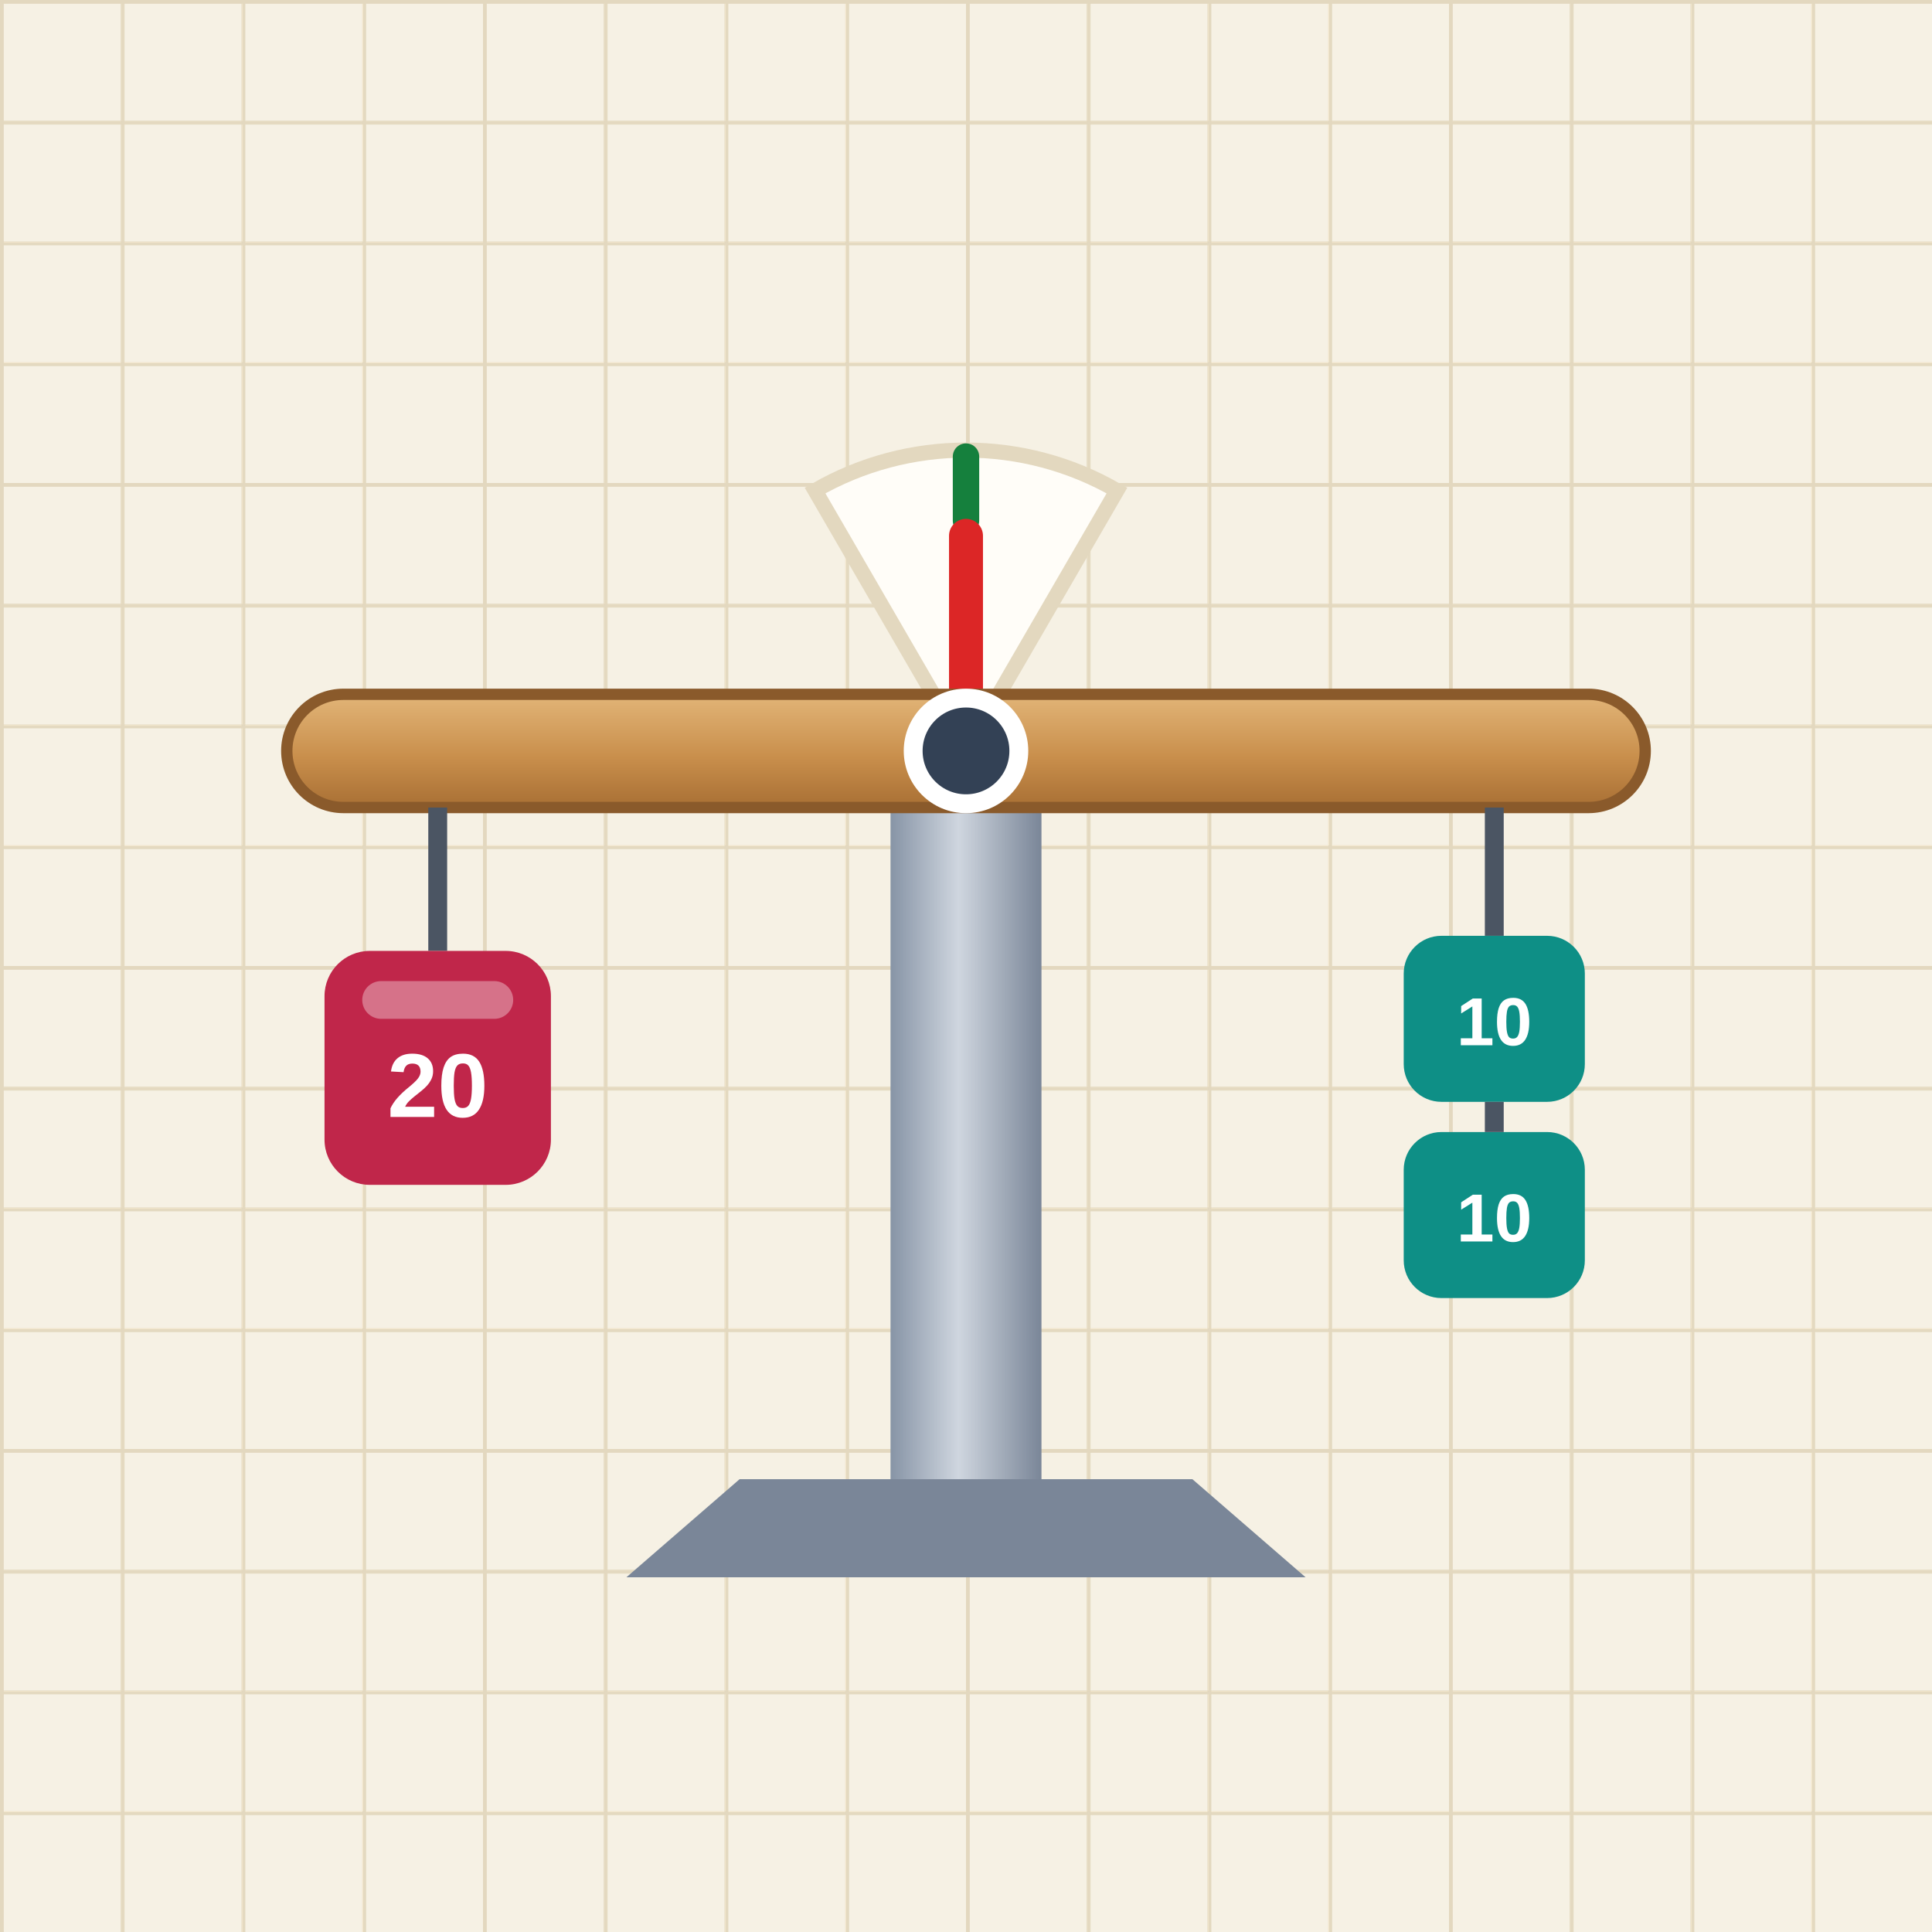
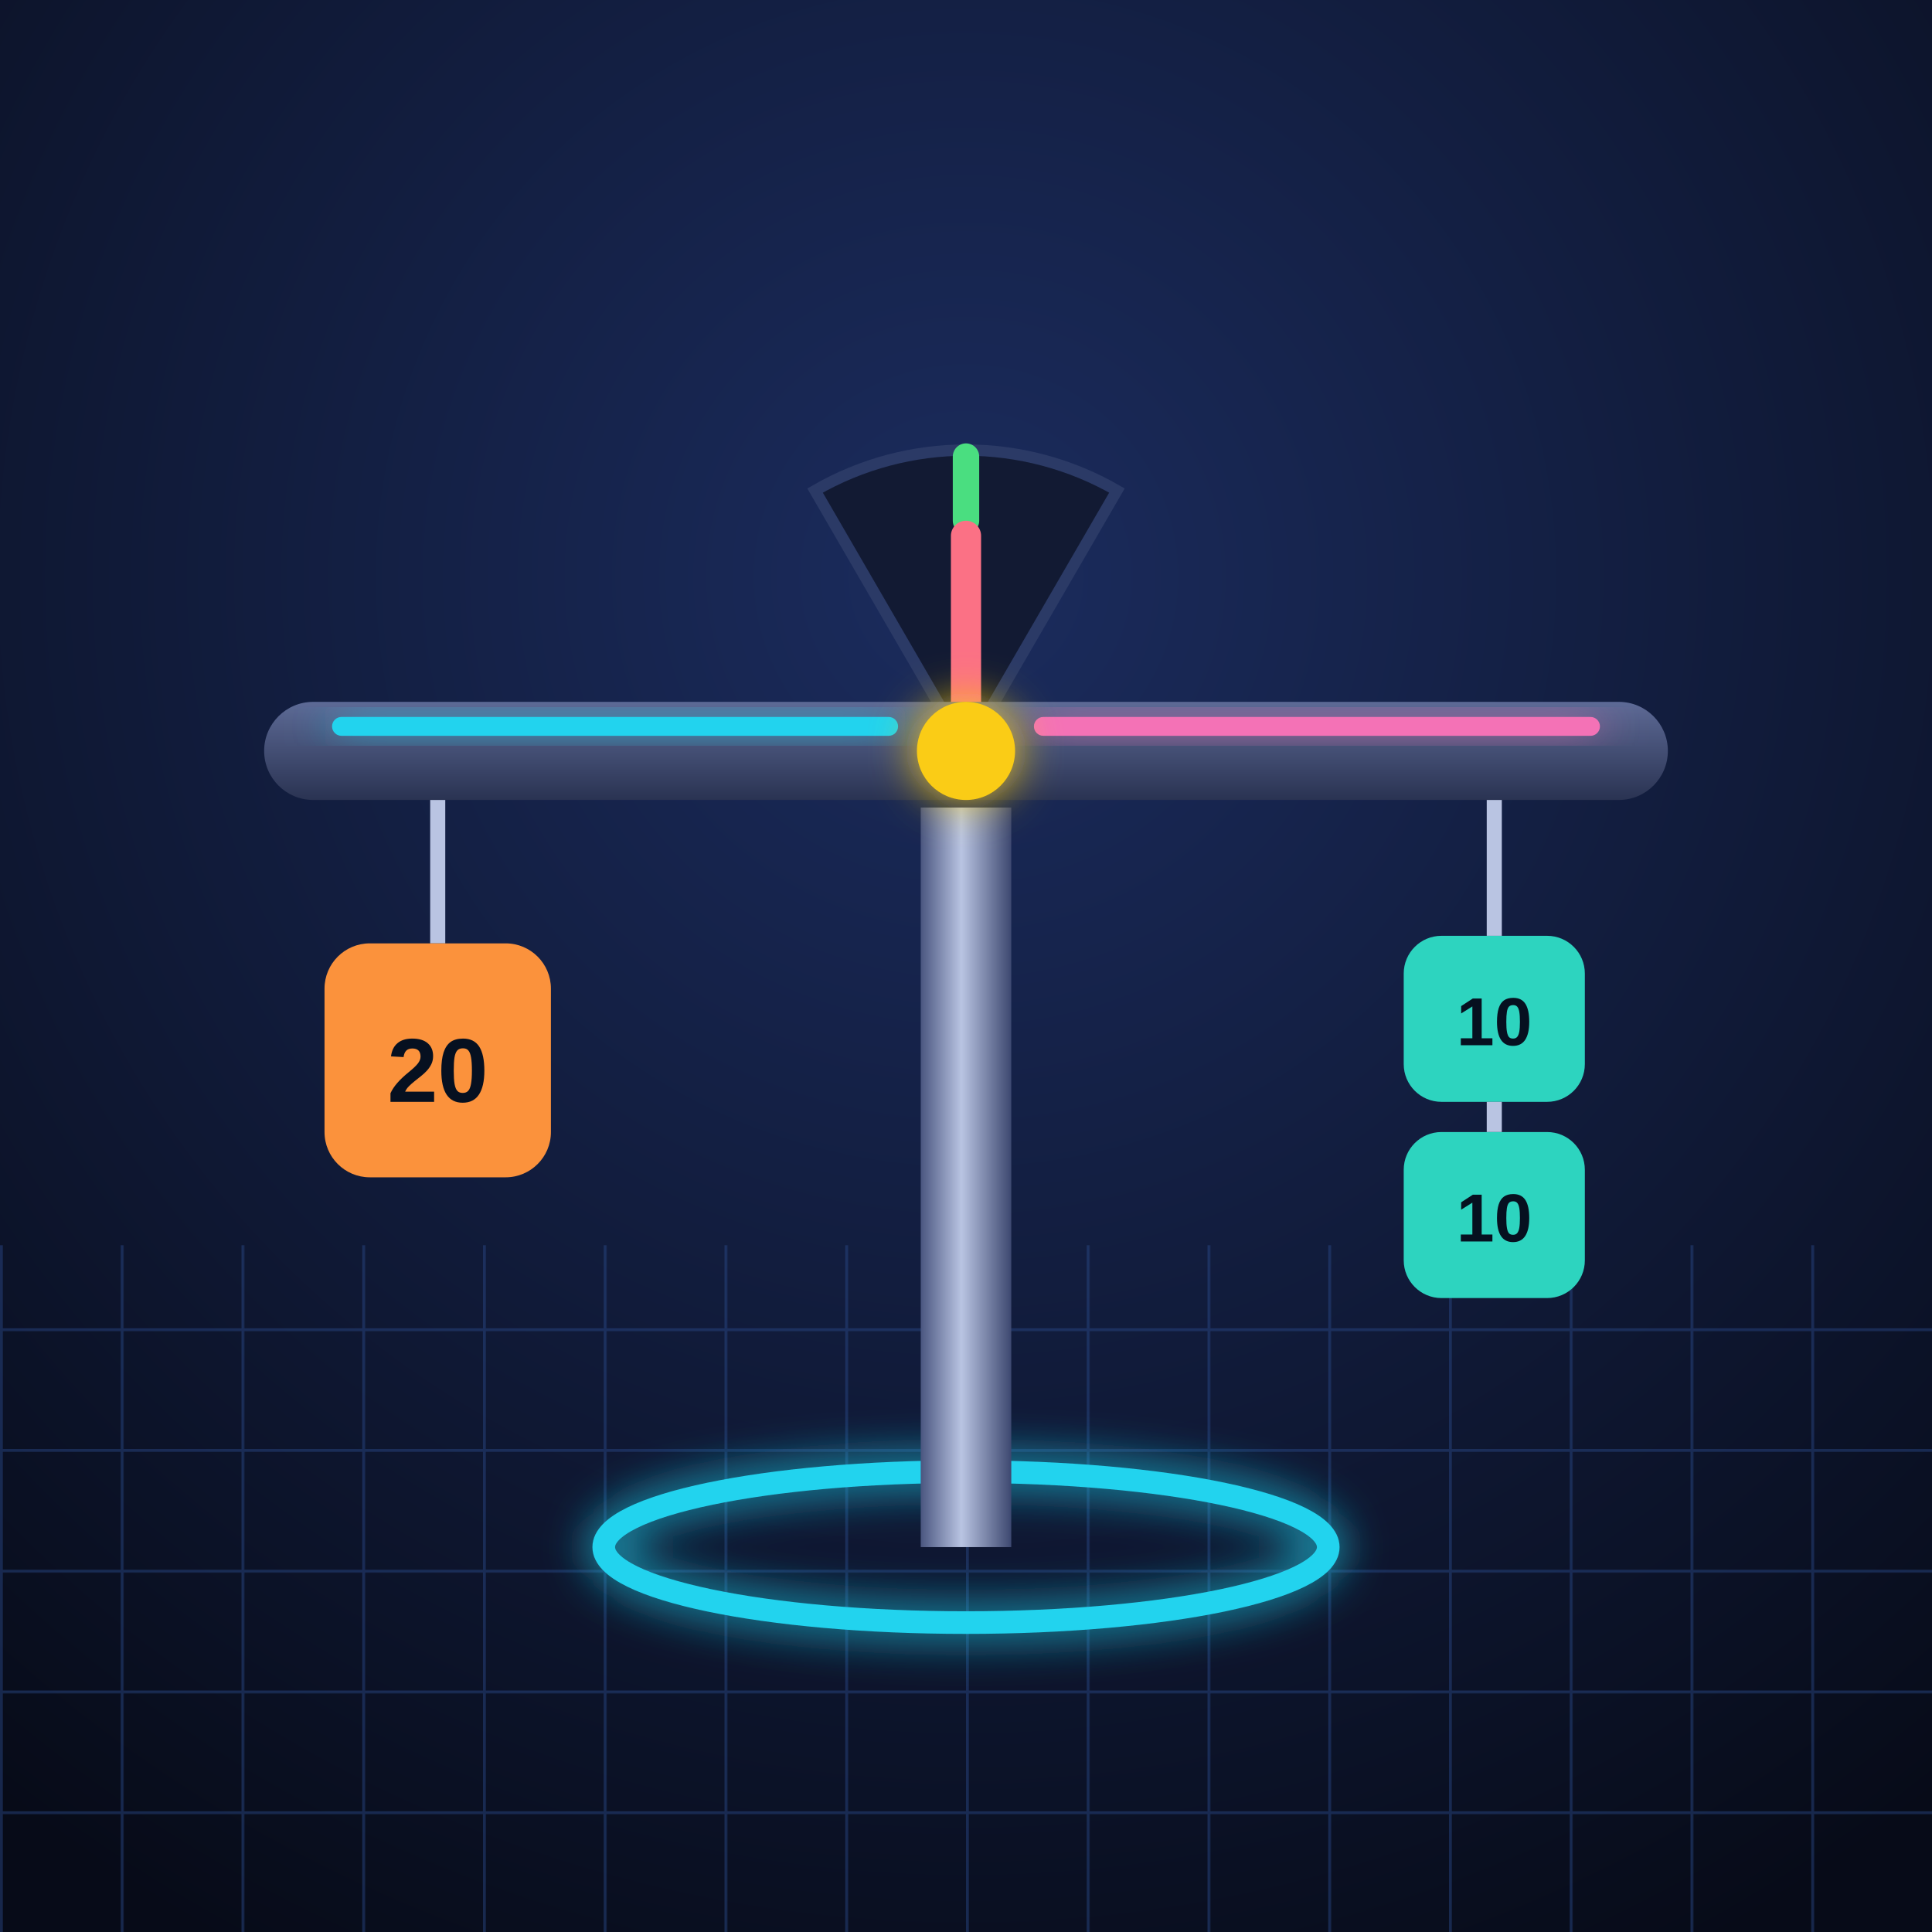
<svg xmlns="http://www.w3.org/2000/svg" viewBox="0 0 512 512">
  <defs>
-     <linearGradient id="wood" x1="0" y1="0" x2="0" y2="1">
-       <stop offset="0" stop-color="#e2b578" />
-       <stop offset=".55" stop-color="#c98f4c" />
-       <stop offset="1" stop-color="#a86f34" />
+     <radialGradient id="bg" cx="50%" cy="30%" r="80%">
+       <stop offset="0" stop-color="#1b2c5e" />
+       <stop offset="1" stop-color="#070b18" />
+     </radialGradient>
+     <linearGradient id="metal" x1="0" y1="0" x2="1" y2="0">
+       <stop offset="0" stop-color="#4a5680" />
+       <stop offset=".45" stop-color="#b9c4e2" />
+       <stop offset="1" stop-color="#3d4870" />
    </linearGradient>
-     <linearGradient id="metal" x1="0" y1="0" x2="1" y2="0">
-       <stop offset="0" stop-color="#8794a6" />
-       <stop offset=".45" stop-color="#cfd6df" />
-       <stop offset="1" stop-color="#7a8698" />
+     <linearGradient id="beam" x1="0" y1="0" x2="0" y2="1">
+       <stop offset="0" stop-color="#5d6a96" />
+       <stop offset="1" stop-color="#2a3352" />
    </linearGradient>
+     <filter id="glow" x="-50%" y="-50%" width="200%" height="200%">
+       <feGaussianBlur stdDeviation="6" result="b" />
+       <feMerge>
+         <feMergeNode in="b" />
+         <feMergeNode in="SourceGraphic" />
+       </feMerge>
+     </filter>
    <pattern id="grid" width="32" height="32" patternUnits="userSpaceOnUse">
-       <path d="M32 0H0V32" fill="none" stroke="#e3d8bf" stroke-width="2" />
+       <path d="M32 0H0V32" fill="none" stroke="#2b4a8a" stroke-width="1.5" opacity=".45" />
    </pattern>
  </defs>
-   <rect width="512" height="512" fill="#f6f1e4" />
-   <rect width="512" height="512" fill="url(#grid)" />
-   <rect x="236" y="214" width="40" height="190" fill="url(#metal)" />
-   <path d="M166 418 L196 392 H316 L346 418 Z" fill="#7a8698" />
-   <path d="M256 199 L216 130 A80 80 0 0 1 296 130 Z" fill="#fffdf8" stroke="#e3d8bf" stroke-width="4" />
-   <line x1="256" y1="121" x2="256" y2="138" stroke="#15803d" stroke-width="7" stroke-linecap="round" />
-   <line x1="256" y1="196" x2="256" y2="142" stroke="#dc2626" stroke-width="9" stroke-linecap="round" />
-   <rect x="76" y="184" width="360" height="30" rx="15" fill="url(#wood)" stroke="#8a5a2b" stroke-width="3" />
-   <circle cx="256" cy="199" r="14" fill="#334155" stroke="#fff" stroke-width="5" />
-   <line x1="116" y1="214" x2="116" y2="252" stroke="#4b5563" stroke-width="5" />
-   <rect x="86" y="252" width="60" height="62" rx="12" fill="#c0264a" />
-   <rect x="96" y="260" width="40" height="10" rx="5" fill="#fff" opacity=".35" />
-   <text x="116" y="296" font-family="Arial, sans-serif" font-weight="900" font-size="24" fill="#fff" text-anchor="middle">20</text>
-   <line x1="396" y1="214" x2="396" y2="248" stroke="#4b5563" stroke-width="5" />
-   <rect x="372" y="248" width="48" height="44" rx="10" fill="#0e8f86" />
-   <rect x="372" y="300" width="48" height="44" rx="10" fill="#0e8f86" />
-   <line x1="396" y1="292" x2="396" y2="300" stroke="#4b5563" stroke-width="5" />
-   <text x="396" y="277" font-family="Arial, sans-serif" font-weight="900" font-size="18" fill="#fff" text-anchor="middle">10</text>
-   <text x="396" y="329" font-family="Arial, sans-serif" font-weight="900" font-size="18" fill="#fff" text-anchor="middle">10</text>
+   <rect width="512" height="512" fill="url(#bg)" />
+   <rect y="330" width="512" height="182" fill="url(#grid)" />
+   <ellipse cx="256" cy="410" rx="96" ry="20" fill="none" stroke="#22d3ee" stroke-width="6" filter="url(#glow)" />
+   <rect x="244" y="214" width="24" height="196" fill="url(#metal)" />
+   <path d="M256 199 L216 130 A80 80 0 0 1 296 130 Z" fill="#121a33" stroke="#2b3a66" stroke-width="3" />
+   <line x1="256" y1="121" x2="256" y2="138" stroke="#4ade80" stroke-width="7" stroke-linecap="round" />
+   <line x1="256" y1="196" x2="256" y2="142" stroke="#fb7185" stroke-width="8" stroke-linecap="round" />
+   <rect x="70" y="186" width="372" height="26" rx="13" fill="url(#beam)" />
+   <rect x="88" y="190" width="150" height="5" rx="2.5" fill="#22d3ee" filter="url(#glow)" />
+   <rect x="274" y="190" width="150" height="5" rx="2.5" fill="#f472b6" filter="url(#glow)" />
+   <circle cx="256" cy="199" r="13" fill="#facc15" filter="url(#glow)" />
+   <line x1="116" y1="212" x2="116" y2="250" stroke="#b9c4e2" stroke-width="4" />
+   <rect x="86" y="250" width="60" height="62" rx="12" fill="#fb923c" />
+   <text x="116" y="292" font-family="Arial, sans-serif" font-weight="900" font-size="24" fill="#061020" text-anchor="middle">20</text>
+   <line x1="396" y1="212" x2="396" y2="248" stroke="#b9c4e2" stroke-width="4" />
+   <rect x="372" y="248" width="48" height="44" rx="10" fill="#2dd4bf" />
+   <line x1="396" y1="292" x2="396" y2="300" stroke="#b9c4e2" stroke-width="4" />
+   <rect x="372" y="300" width="48" height="44" rx="10" fill="#2dd4bf" />
+   <text x="396" y="277" font-family="Arial, sans-serif" font-weight="900" font-size="18" fill="#061020" text-anchor="middle">10</text>
+   <text x="396" y="329" font-family="Arial, sans-serif" font-weight="900" font-size="18" fill="#061020" text-anchor="middle">10</text>
</svg>
